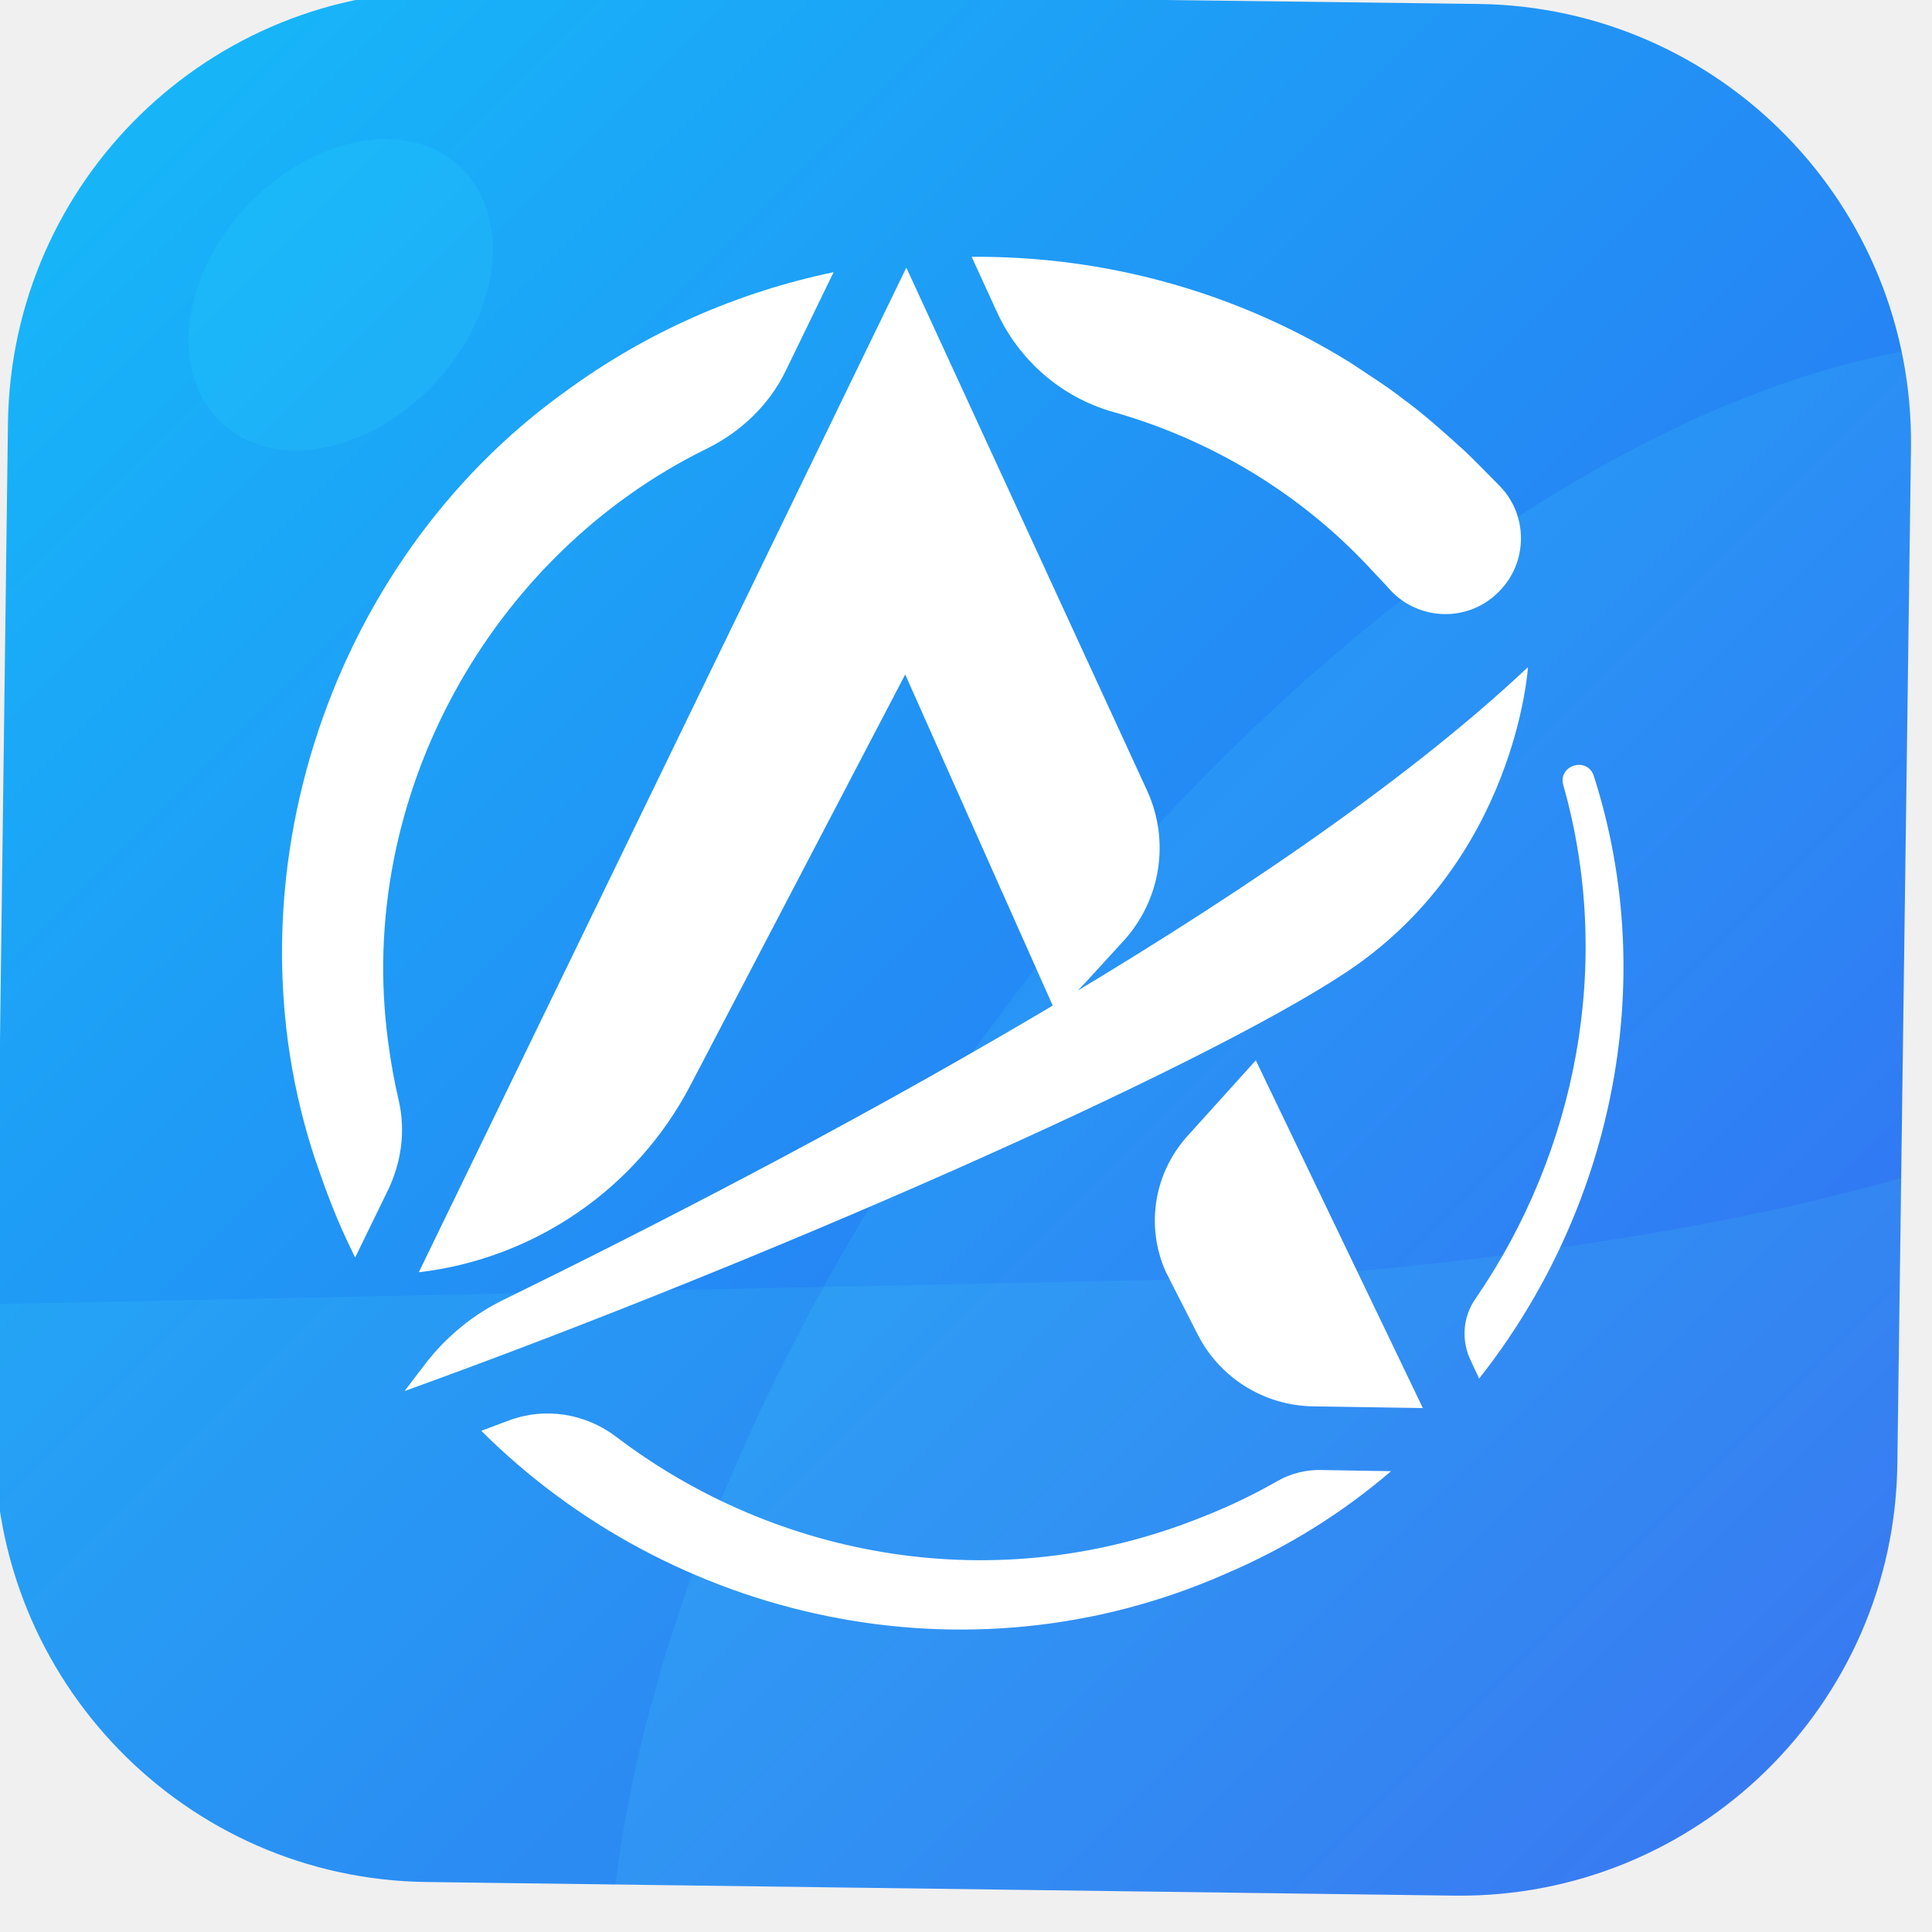
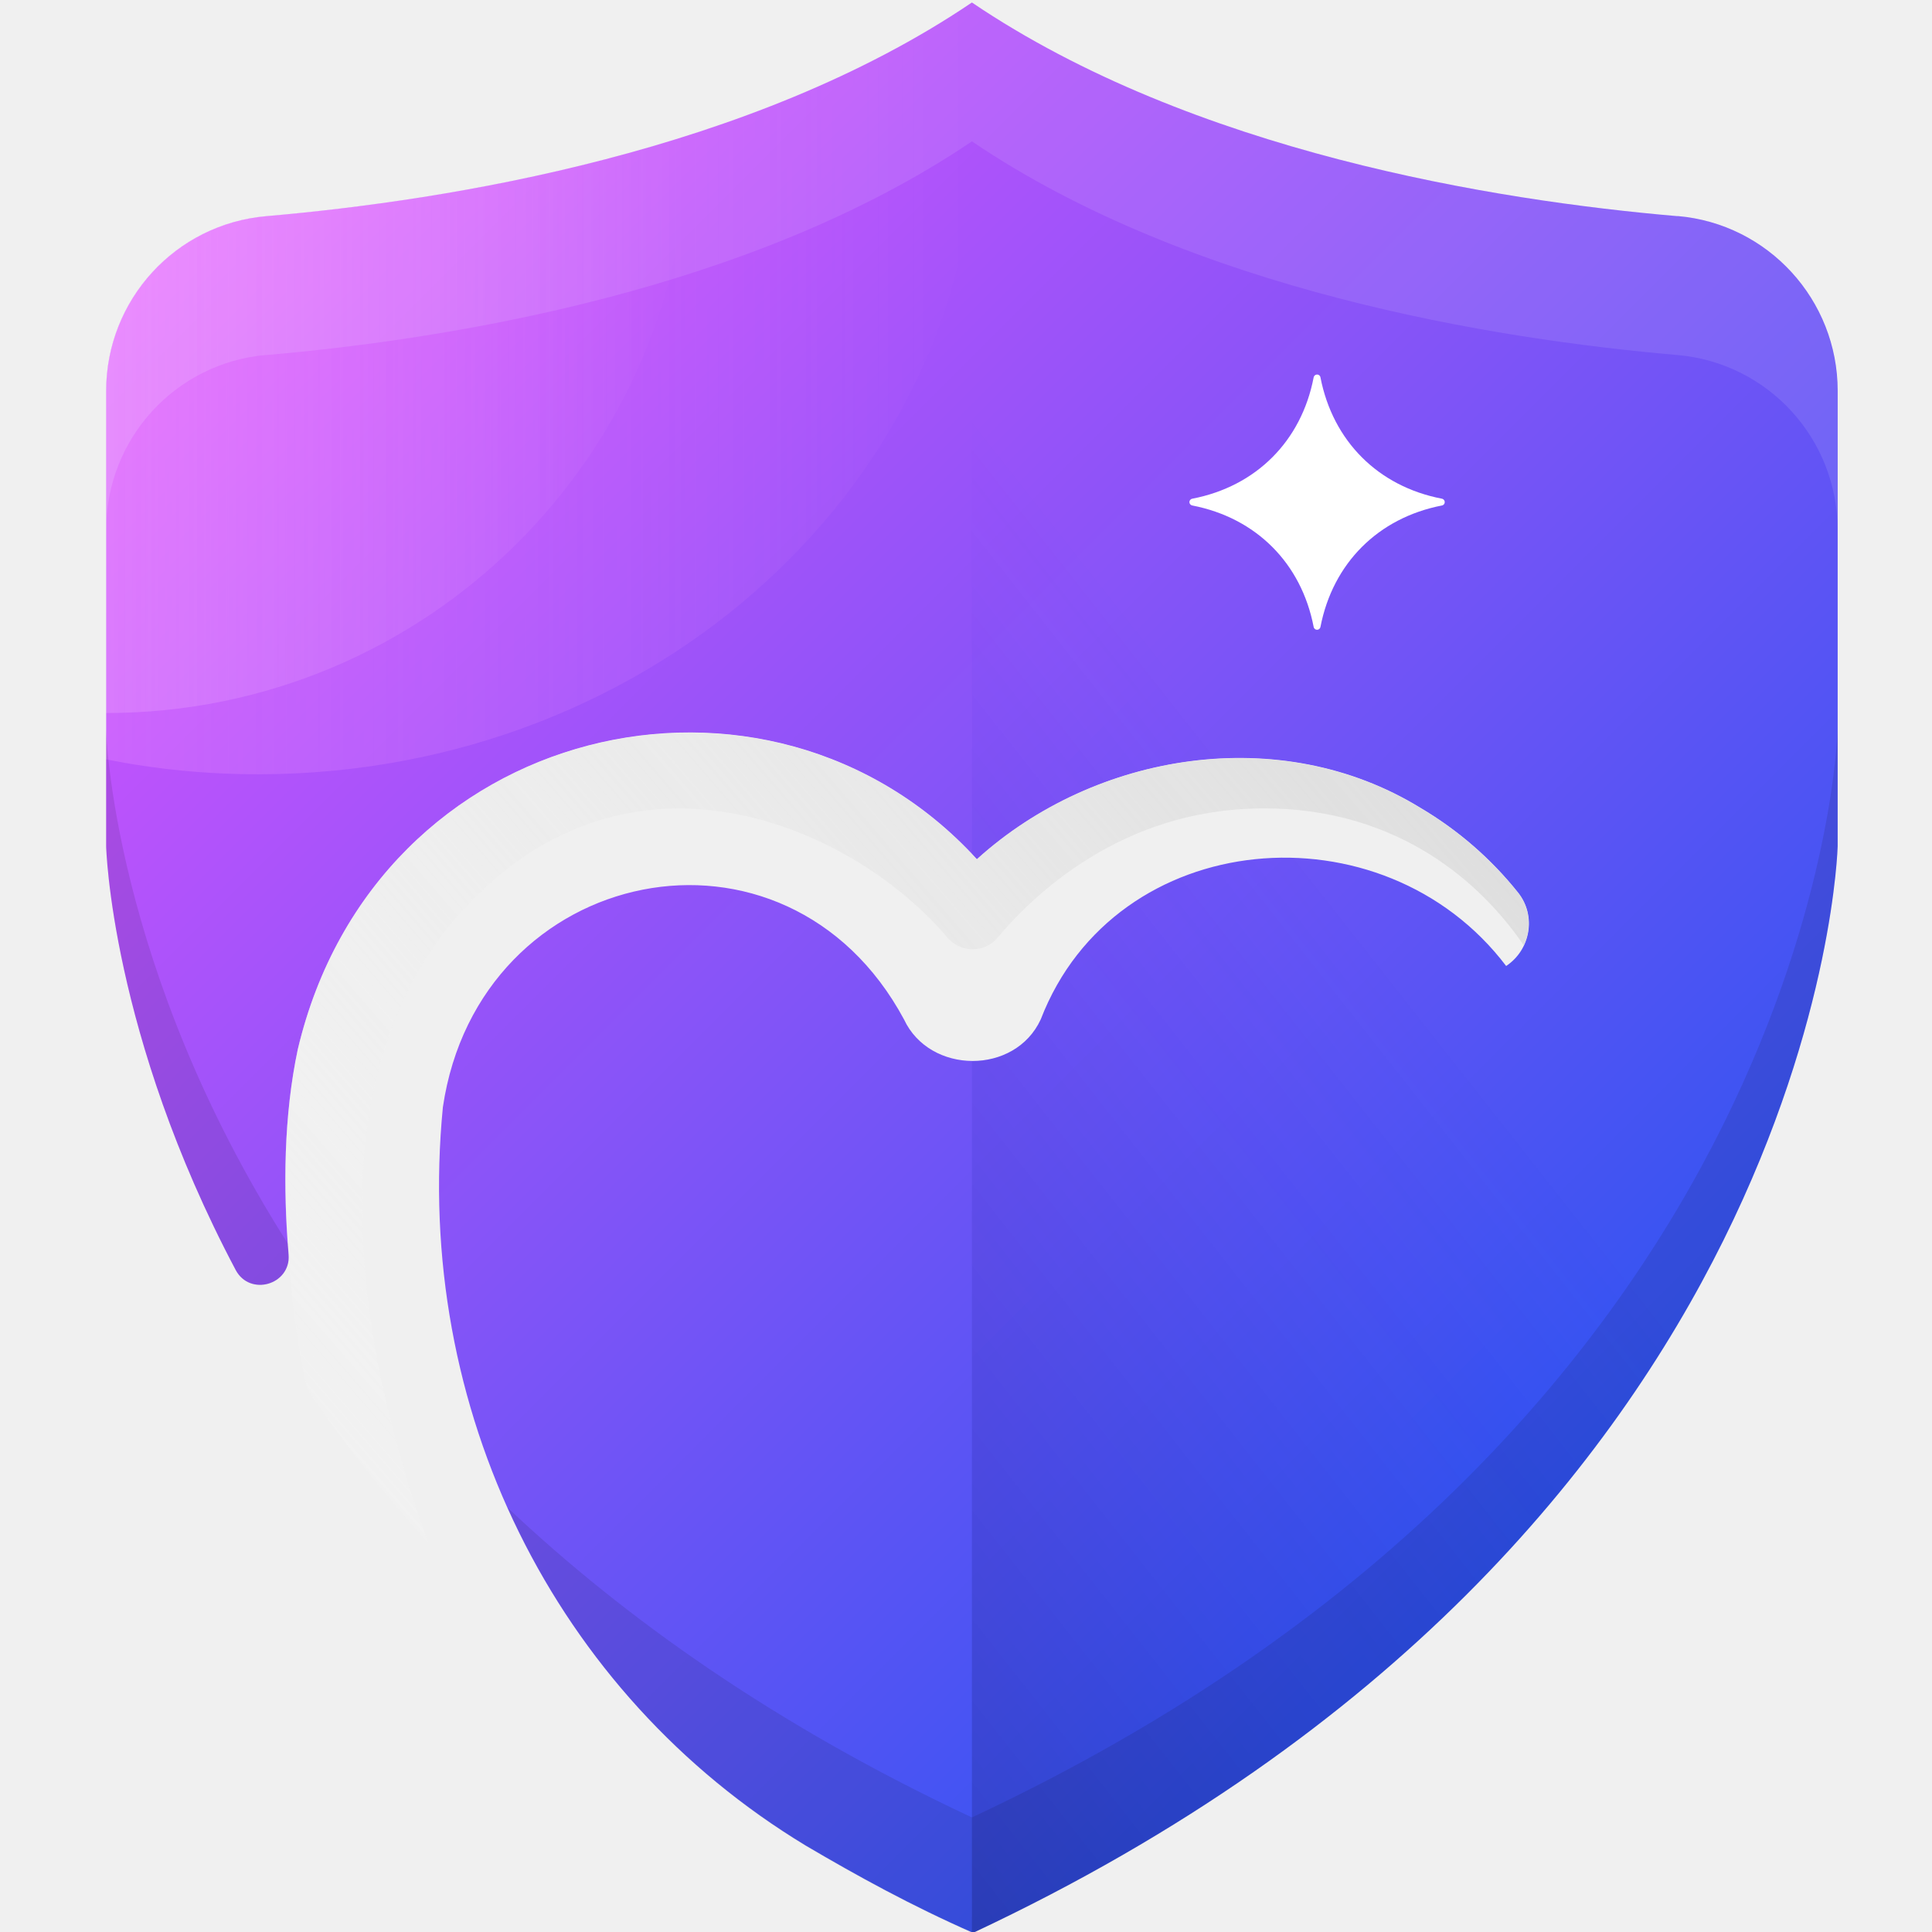
- <svg xmlns="http://www.w3.org/2000/svg" version="1.2" viewBox="0 0 339 340" width="17" height="17">
+ <svg xmlns="http://www.w3.org/2000/svg" width="17" height="17" viewBox="0 0 17 17" fill="none">
+   <g clip-path="url(#clip0_1341_1057)">
+     <path d="M14.761 1.902C13.154 1.764 10.496 1.337 8.552 0.022C6.608 1.337 3.951 1.763 2.343 1.902C1.545 1.971 0.934 2.639 0.934 3.44V7.447C0.934 7.447 0.974 9.098 2.074 11.175C2.199 11.409 2.557 11.306 2.54 11.041C2.491 10.46 2.496 9.816 2.621 9.231C3.306 6.337 6.765 5.556 8.596 7.56C9.64 6.615 11.271 6.355 12.497 7.107C12.831 7.304 13.123 7.559 13.358 7.854C13.52 8.057 13.469 8.356 13.253 8.5C12.168 7.07 9.815 7.267 9.158 8.969C8.932 9.461 8.181 9.454 7.955 8.971C6.917 7.039 4.213 7.599 3.897 9.742C3.638 12.396 4.878 14.901 7.091 16.24C7.545 16.507 8.019 16.768 8.562 17.007C16.026 13.505 16.17 7.446 16.17 7.446V3.439C16.17 2.639 15.559 1.97 14.762 1.901L14.761 1.902Z" fill="url(#paint0_linear_1341_1057)" />
+     <path style="mix-blend-mode:overlay" opacity="0.3" d="M8.595 1.021C8.595 0.691 8.564 0.368 8.506 0.053C6.566 1.342 3.939 1.765 2.343 1.902C1.545 1.971 0.934 2.639 0.934 3.44V6.682C1.364 6.768 1.812 6.813 2.27 6.813C5.763 6.813 8.595 4.22 8.595 1.02V1.021Z" fill="url(#paint1_linear_1341_1057)" />
+     <path style="mix-blend-mode:multiply" d="M14.76 1.902C13.152 1.763 10.496 1.337 8.552 0.022V7.517C8.566 7.532 8.581 7.547 8.595 7.562C9.639 6.617 11.27 6.357 12.496 7.109C12.83 7.305 13.122 7.561 13.358 7.856C13.519 8.058 13.468 8.358 13.252 8.501C12.167 7.071 9.814 7.269 9.158 8.971C9.044 9.218 8.797 9.34 8.552 9.337V17.004C8.552 17.004 8.558 17.006 8.561 17.008C16.025 13.505 16.169 7.447 16.169 7.447V3.44C16.169 2.638 15.558 1.97 14.76 1.901V1.902Z" fill="url(#paint2_linear_1341_1057)" />
+     <g style="mix-blend-mode:screen" opacity="0.1">
+       <path d="M2.343 3.124C3.951 2.985 6.607 2.559 8.552 1.244C10.496 2.559 13.152 2.985 14.76 3.124C15.558 3.193 16.169 3.861 16.169 4.662V3.44C16.169 2.638 15.558 1.97 14.76 1.901C13.152 1.763 10.495 1.336 8.552 0.021C6.608 1.337 3.952 1.763 2.343 1.902C1.545 1.971 0.934 2.639 0.934 3.44V4.662C0.934 3.86 1.545 3.192 2.343 3.123V3.124Z" fill="white" />
+     </g>
+     <path d="M10.492 4.448C11.053 4.557 11.451 4.956 11.559 5.516C11.566 5.55 11.612 5.55 11.619 5.516C11.728 4.955 12.127 4.557 12.687 4.448C12.721 4.442 12.721 4.395 12.687 4.388C12.126 4.28 11.728 3.881 11.619 3.321C11.613 3.287 11.566 3.287 11.559 3.321C11.451 3.882 11.052 4.28 10.492 4.388C10.457 4.395 10.457 4.441 10.492 4.448Z" fill="white" />
+     <g style="mix-blend-mode:multiply" opacity="0.1">
+       <path d="M2.533 10.943C0.986 8.512 0.934 6.427 0.934 6.427V3.44V7.447C0.934 7.447 0.974 9.098 2.074 11.176C2.199 11.411 2.557 11.307 2.54 11.042C2.537 11.009 2.536 10.975 2.534 10.942L2.533 10.943Z" fill="black" />
+       <path d="M16.169 3.44V6.427C16.169 6.427 16.024 12.491 8.552 15.992C6.829 15.185 5.499 14.241 4.467 13.267C5.015 14.486 5.912 15.53 7.09 16.242C7.544 16.509 8.018 16.77 8.561 17.009C16.025 13.507 16.169 7.448 16.169 7.448V3.441V3.44Z" fill="black" />
+     </g>
+     <path d="M11.209 7.114C12.424 7.15 13.102 7.871 13.408 8.318C13.477 8.171 13.466 7.992 13.358 7.856C13.122 7.561 12.831 7.305 12.496 7.109C11.27 6.357 9.638 6.616 8.595 7.562C6.764 5.558 3.306 6.339 2.62 9.233C2.496 9.818 2.49 10.462 2.539 11.043C2.563 11.428 2.616 11.806 2.693 12.177C2.7 12.209 2.713 12.24 2.732 12.267C3.026 12.698 3.37 13.137 3.768 13.576C3.324 12.363 2.556 9.568 4.141 7.935C5.626 6.404 7.548 7.314 8.334 8.248C8.45 8.386 8.661 8.389 8.777 8.251C9.144 7.816 9.956 7.077 11.208 7.115L11.209 7.114Z" fill="url(#paint3_linear_1341_1057)" />
+     <path style="mix-blend-mode:overlay" opacity="0.3" d="M6.059 1.19C4.698 1.625 3.325 1.818 2.344 1.902C1.545 1.971 0.934 2.639 0.934 3.44V6.274C3.751 6.274 6.037 4.001 6.059 1.189V1.19Z" fill="url(#paint4_linear_1341_1057)" />
+   </g>
  <defs>
-     <linearGradient id="g1" x2="1" gradientUnits="userSpaceOnUse" gradientTransform="matrix(582.11,582.11,-582.057,582.057,-87.917,-423.358)">
-       <stop offset="0" stop-color="#00ffff" />
-       <stop offset="1" stop-color="#3161f1" />
+     <linearGradient id="paint0_linear_1341_1057" x1="1.909" y1="-0.063" x2="14.439" y2="12.466" gradientUnits="userSpaceOnUse">
+       <stop stop-color="#E753FF" />
+       <stop offset="1" stop-color="#3154F1" />
    </linearGradient>
+     <linearGradient id="paint1_linear_1341_1057" x1="0.934" y1="3.433" x2="8.595" y2="3.433" gradientUnits="userSpaceOnUse">
+       <stop stop-color="#DBDBDB" />
+       <stop offset="1" stop-color="white" stop-opacity="0" />
+     </linearGradient>
+     <linearGradient id="paint2_linear_1341_1057" x1="2.178" y1="13.81" x2="11.079" y2="6.81" gradientUnits="userSpaceOnUse">
+       <stop stop-opacity="0.3" />
+       <stop offset="1" stop-color="#3161F1" stop-opacity="0" />
+     </linearGradient>
+     <linearGradient id="paint3_linear_1341_1057" x1="12.102" y1="4.773" x2="-0.399" y2="15.574" gradientUnits="userSpaceOnUse">
+       <stop stop-color="#DBDBDB" />
+       <stop offset="1" stop-color="white" stop-opacity="0" />
+     </linearGradient>
+     <linearGradient id="paint4_linear_1341_1057" x1="0.934" y1="3.731" x2="6.059" y2="3.731" gradientUnits="userSpaceOnUse">
+       <stop stop-color="#DBDBDB" />
+       <stop offset="1" stop-color="white" stop-opacity="0" />
+     </linearGradient>
+     <clipPath id="clip0_1341_1057">
+       <rect width="17" height="17" fill="white" />
+     </clipPath>
  </defs>
-   <style>
- 		.s0 { fill: url(#g1) } 
- 		.s1 { opacity: .1;mix-blend-mode: overlay;fill: #ffffff } 
- 		.s2 { opacity: .1;fill: #51f5ea } 
- 		.s3 { fill: #ffffff } 
- 	</style>
-   <g id="Layer 1">
-     <g id="&lt;Group&gt;">
-       <path id="&lt;Path&gt;" class="s0" d="m0.9 74.4c0.6-42.6 35.5-76.6 78-76l180.9 2.3c42.5 0.6 76.5 35.5 76 78l-2.4 178.9c-0.5 42.5-35.4 76.5-77.9 76l-180.9-2.4c-42.5-0.5-76.5-35.5-76-78z" />
-       <path id="&lt;Path&gt;" class="s1" d="m335.8 78.7c0.1-5.7-0.5-11.4-1.7-16.8-50.1 9.3-111.4 52.8-160.2 118.8-37.8 51.1-60.5 105.5-66.1 151l147.6 1.9c42.6 0.5 77.5-33.5 78.1-76z" />
-       <path id="&lt;Path&gt;" class="s2" d="m334.1 207.3c-48.4 13.9-109.5 17.5-109.5 17.5l-225.7 4.7-0.3 23.7c-0.5 42.5 33.5 77.5 76 78l180.8 2.4c42.6 0.5 77.5-33.5 78.1-76z" />
-       <path id="&lt;Path&gt;" class="s1" d="m80.3 29.2c-9.2-8.5-26-5.2-37.6 7.3-11.5 12.5-13.4 29.5-4.1 38 9.2 8.5 26 5.3 37.6-7.2 11.5-12.5 13.4-29.5 4.1-38.1z" />
-       <path id="&lt;Path&gt;" class="s3" d="m174.8 54.6c3.9 8.7 11.4 15.3 20.6 17.9 17 4.8 32.8 14.2 45.1 27.4 0 0 3.1 3.3 3.1 3.3 4.9 6 14 6.6 19.6 1 5.2-5.1 5.3-13.5 0.2-18.7-1.4-1.4-4.7-4.8-6.1-6.1-3.3-3-7.3-6.6-10.9-9.2-2.5-2-6.6-4.6-9.3-6.4-20.3-12.6-43.5-18.8-66.6-18.6z" />
-       <path id="&lt;Path&gt;" class="s3" d="m62 221.3l5.8-11.9c2.3-4.8 3.1-10.3 1.9-15.6q-1.2-5.1-1.9-10.5c-5.8-43.1 18.1-85.8 56.2-104.4 6-3 10.9-7.7 13.8-13.7l8.4-17.3c-16.8 3.5-32.9 10.5-47.2 21-42.6 30.5-61 88.8-43 138.1q2.6 7.5 6 14.3z" />
-       <path id="&lt;Path&gt;" class="s3" d="m201.4 139.2l-42.4-92.1-85.8 176.8c20.4-2.4 38.3-14.7 47.8-32.9l37.8-72.3 26.6 59.7q6-6.4 11.9-12.9c6.5-7.2 8.1-17.5 4.1-26.3z" />
-       <g id="&lt;Group&gt;">
-         <path id="&lt;Path&gt;" class="s3" d="m258.4 239.6l1.4 3c23.1-29.2 32-69.1 20.2-106-1.1-3.5-6.3-2-5.4 1.5 8.9 31.4 2.3 64.6-15.4 90.4-2.3 3.2-2.6 7.5-0.8 11.1z" />
-         <path id="&lt;Path&gt;" class="s3" d="m232.2 258.7c-2.8-0.1-5.6 0.6-8 2q-6.3 3.6-13.2 6.3c-36.1 14.5-74.8 7.3-103-14.1-5.5-4.2-12.6-5.3-19-2.9q-2.4 0.9-4.8 1.8c33.3 33.2 85.2 45.3 130.9 25.2 10.8-4.6 20.6-10.7 29.2-18.1 0 0-7.2-0.1-12.1-0.2z" />
-       </g>
-       <path id="&lt;Path&gt;" class="s3" d="m230.7 247.5l19.2 0.3-29.4-61.2-12.1 13.4c-5.8 6.5-7.3 15.7-3.8 23.7l5.6 11c3.9 7.8 11.8 12.7 20.5 12.8z" />
-       <path id="&lt;Path&gt;" class="s3" d="m88.6 228.5c50.4-24.7 135.8-69.6 179.8-111.1 0 0-2.1 34.1-32.3 53.9-26.1 17.2-102.5 50.8-165.4 73.5l3.5-4.6c3.8-5 8.7-9 14.4-11.7z" />
-     </g>
-   </g>
</svg>
